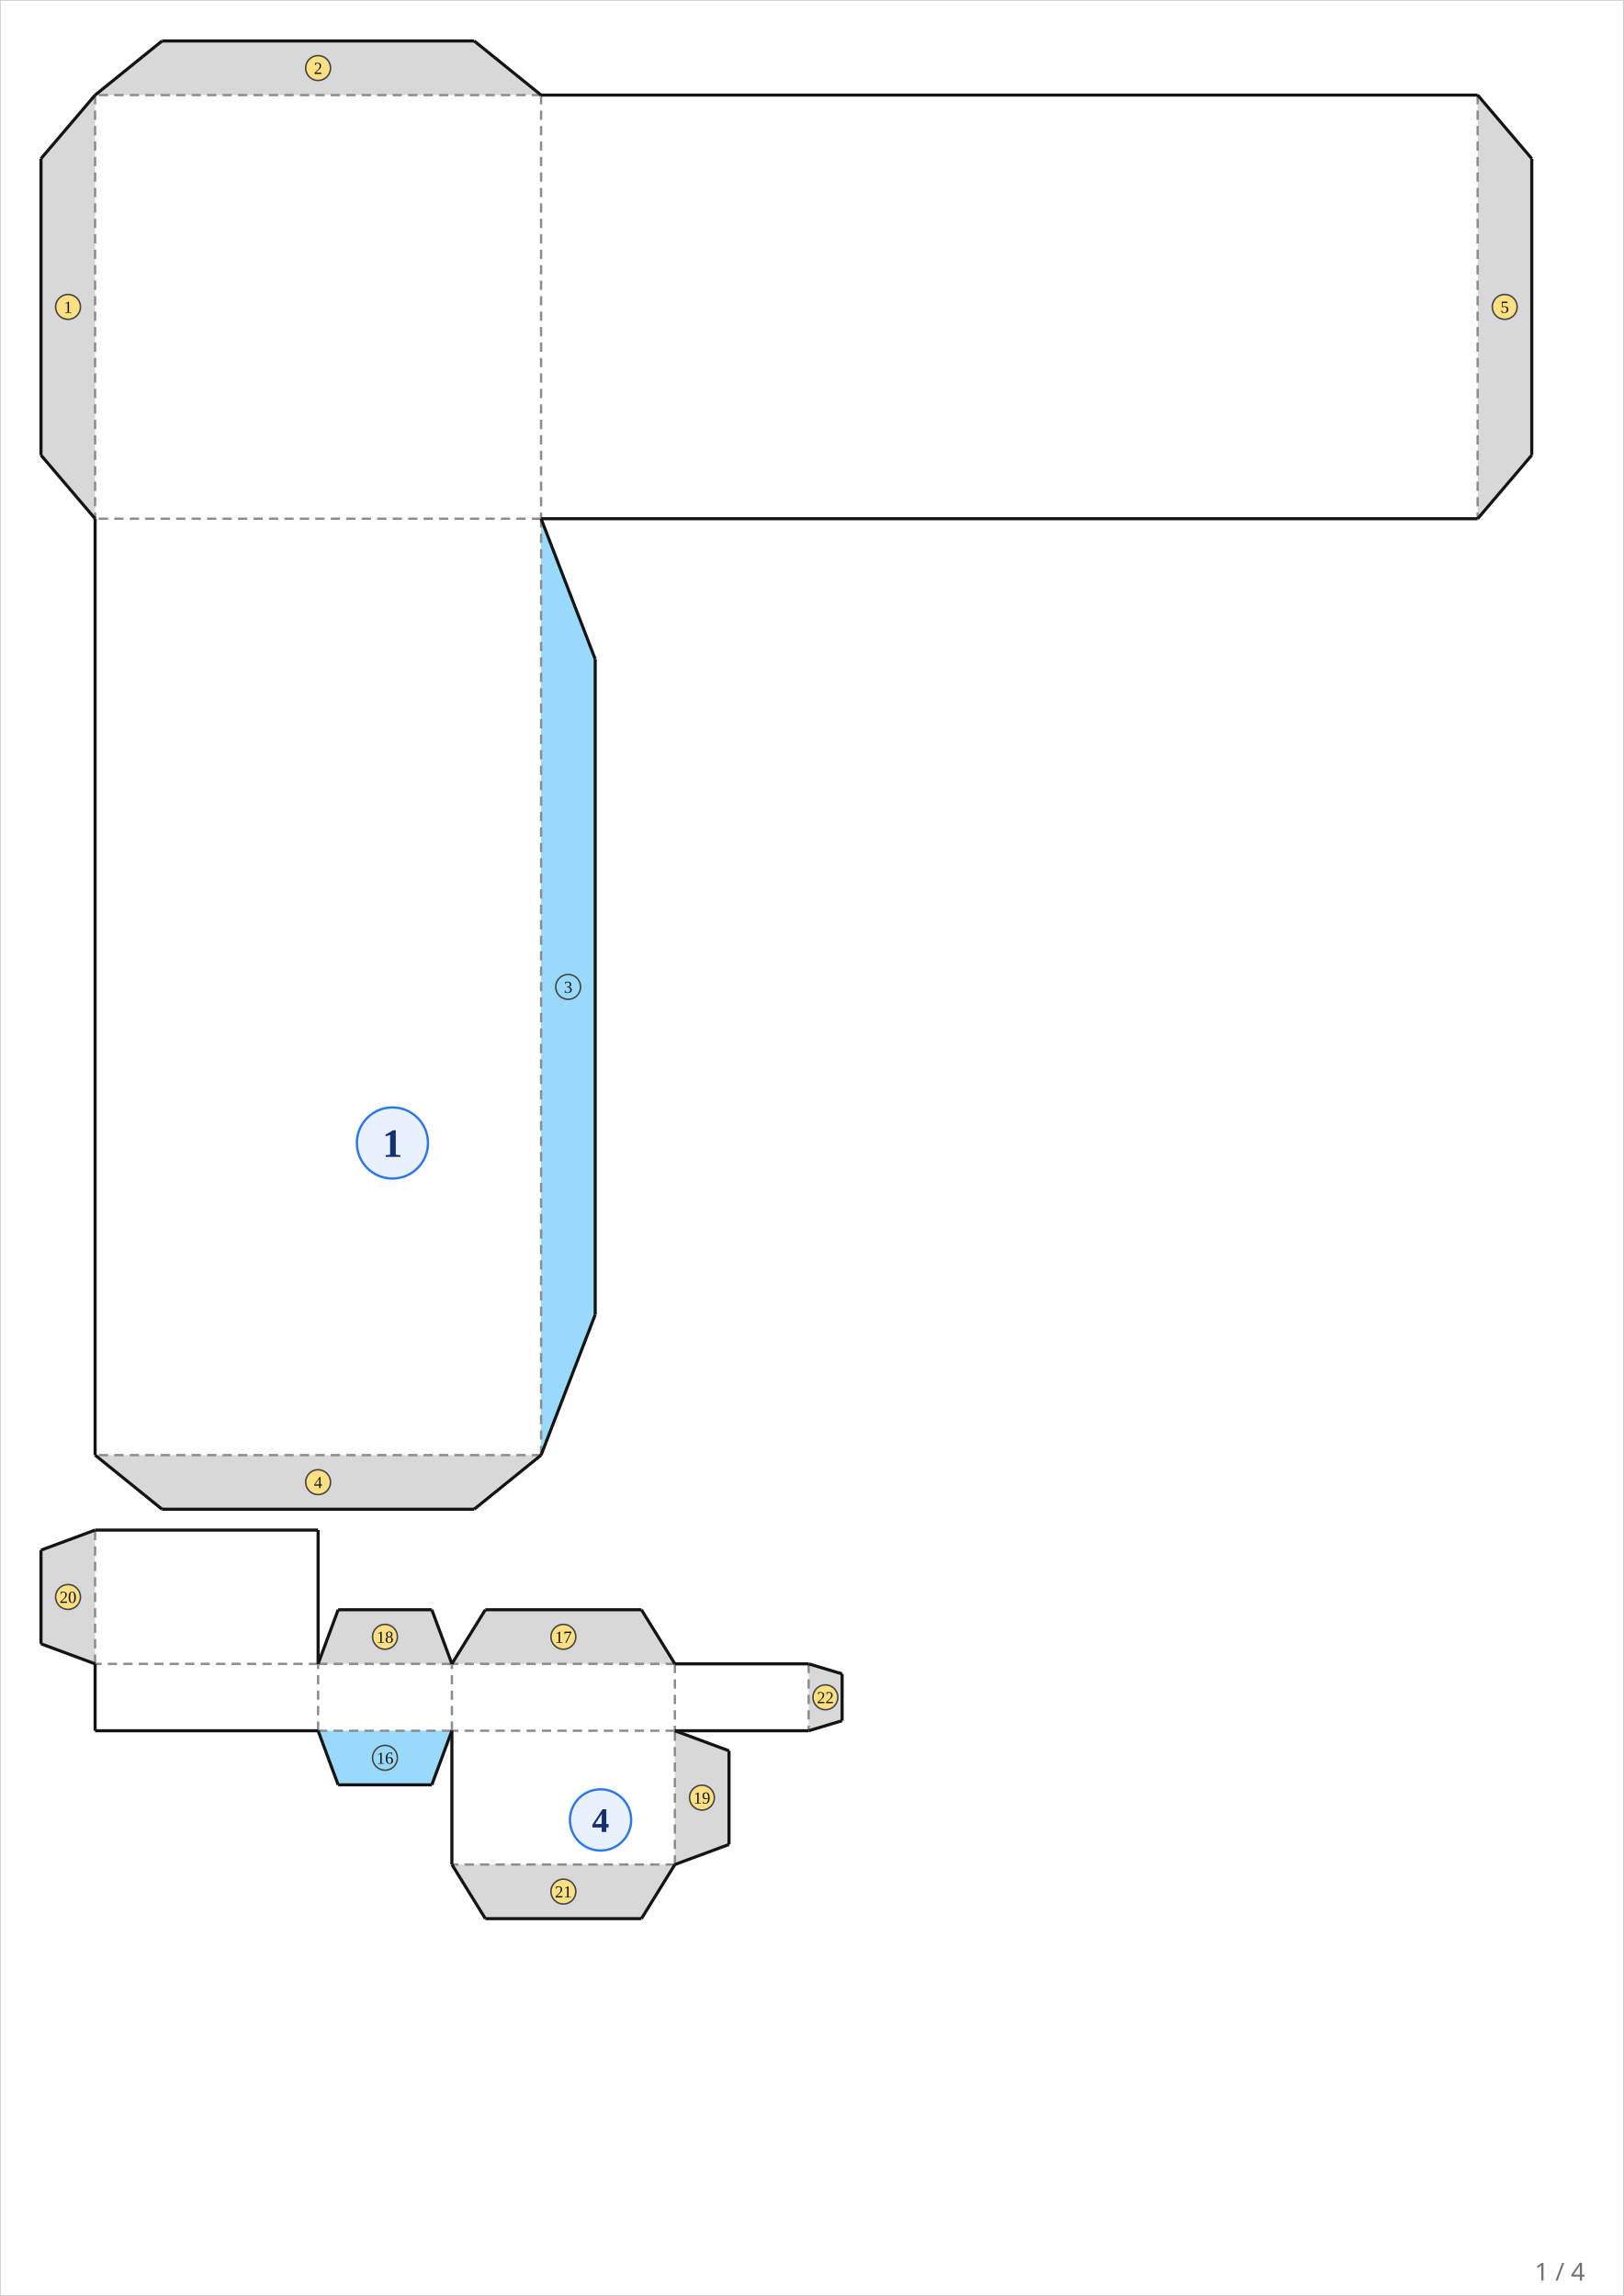
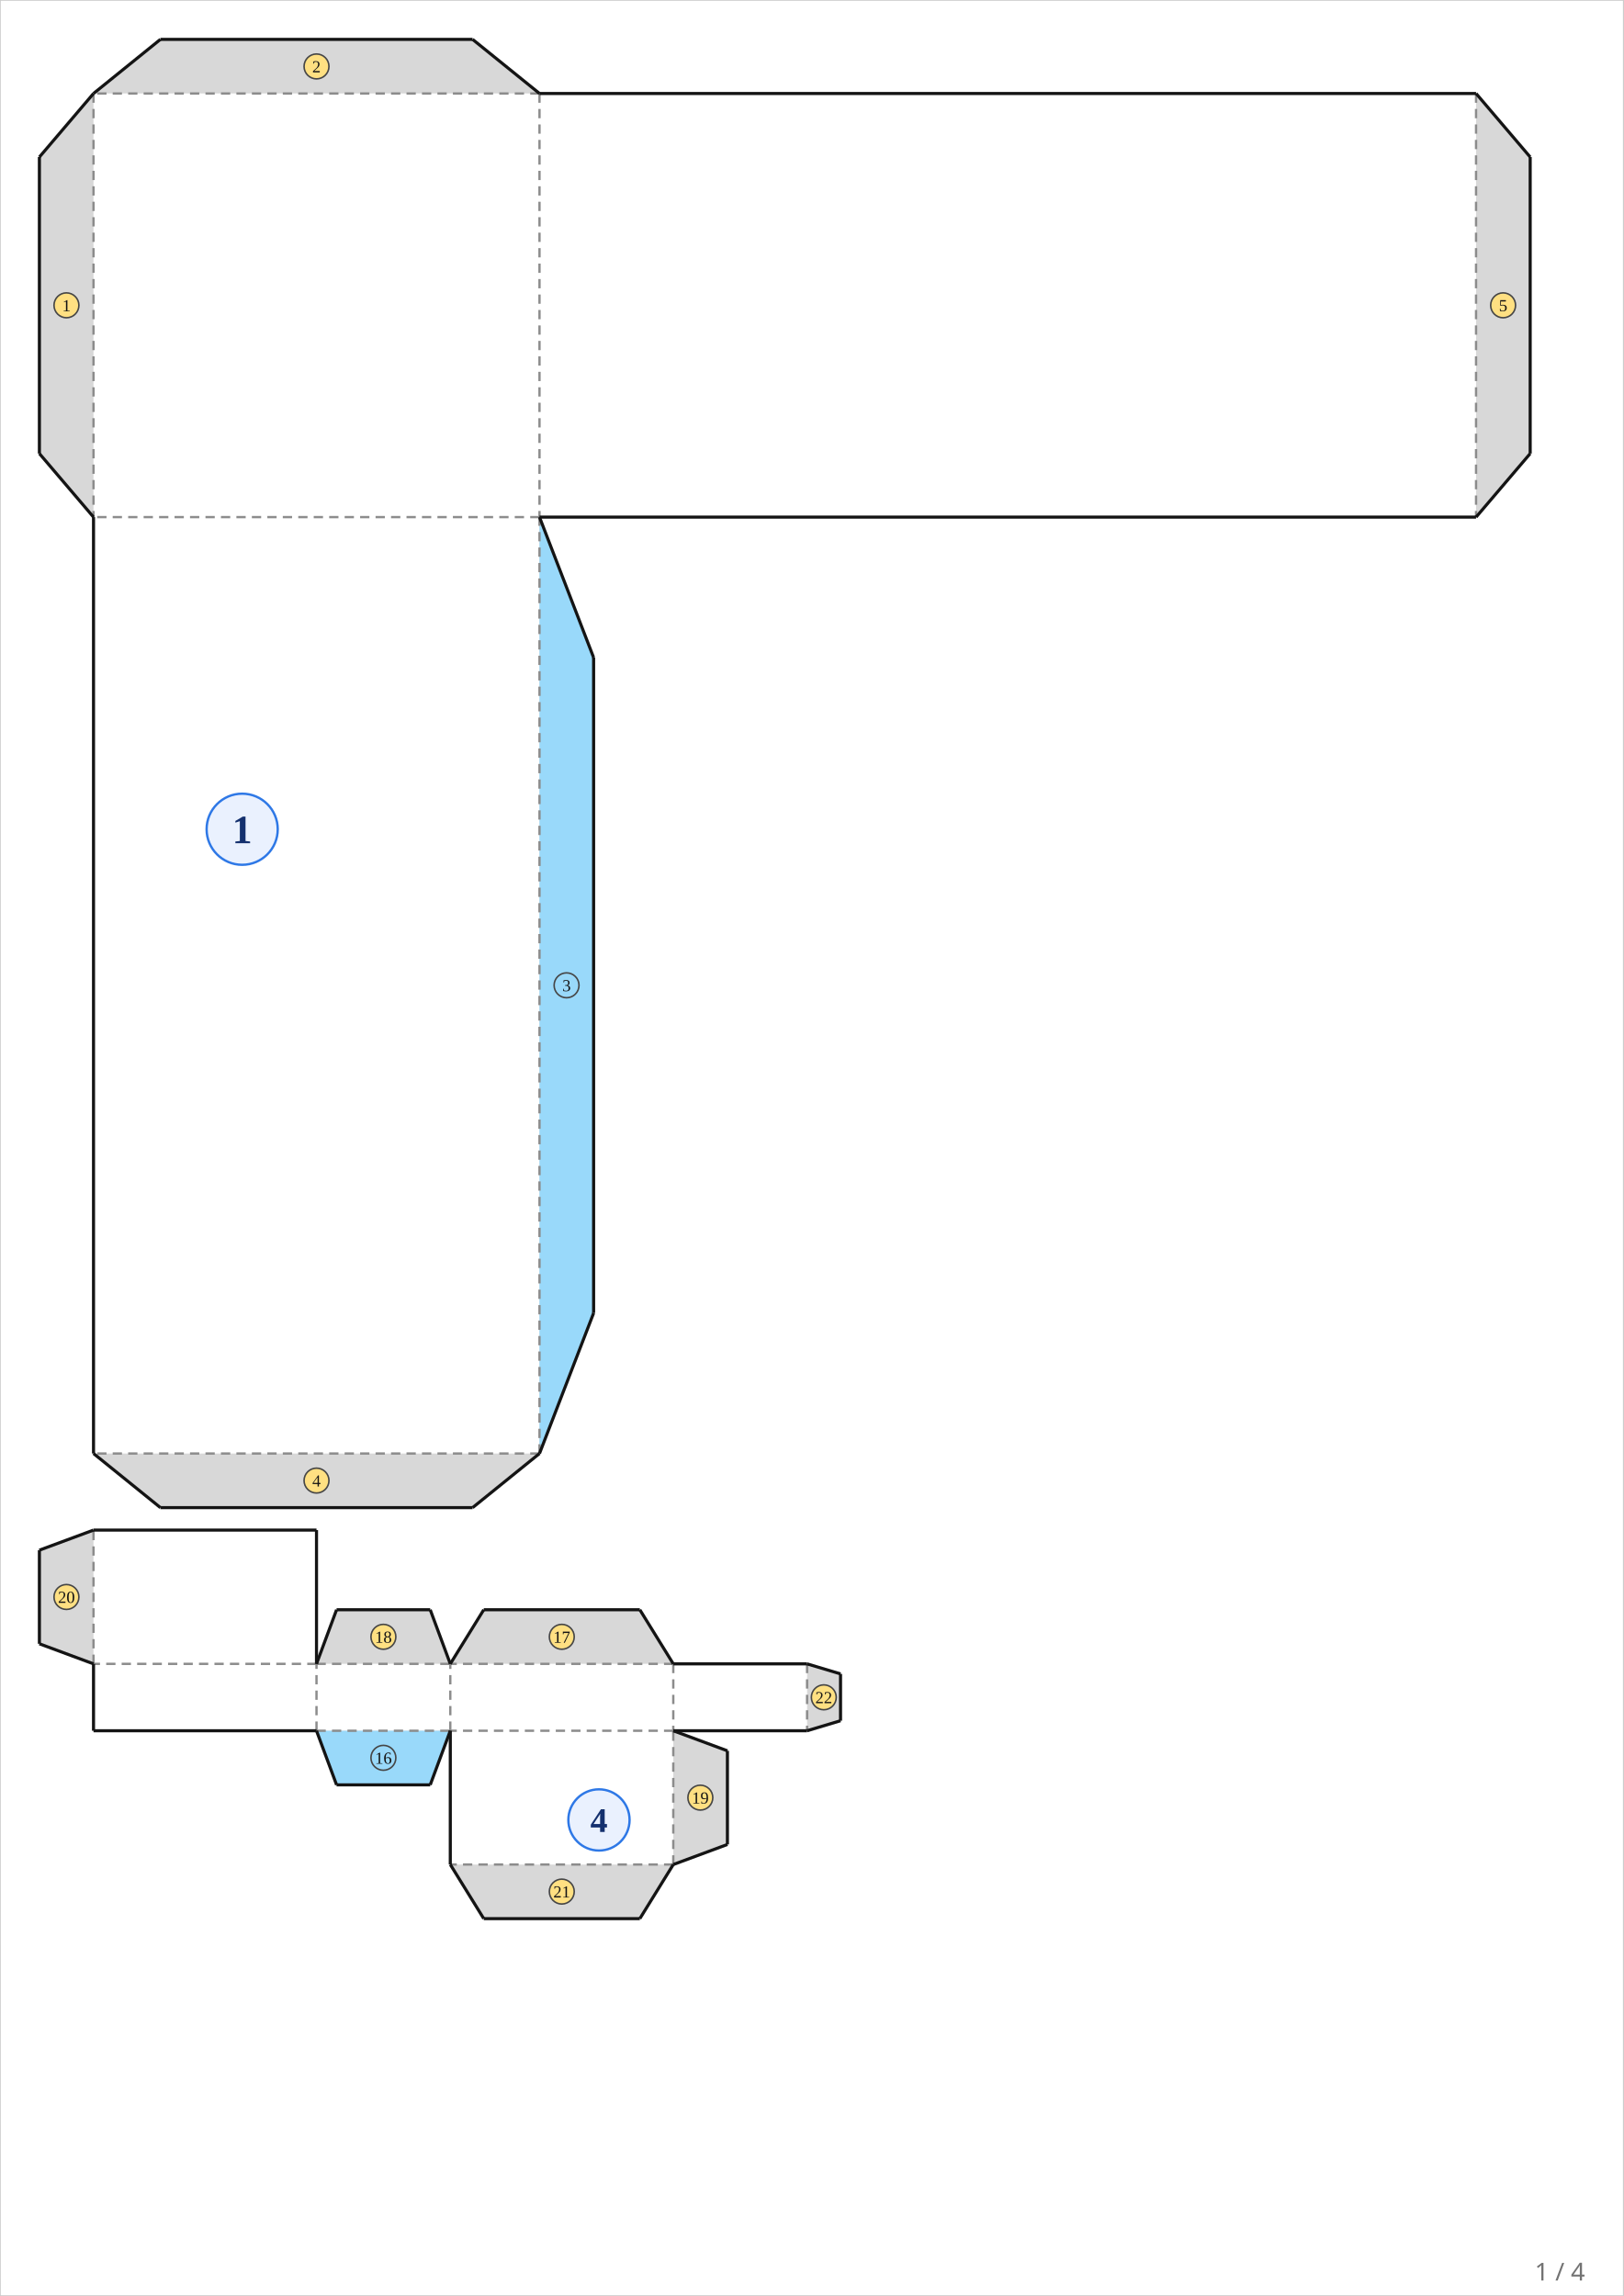
<svg xmlns="http://www.w3.org/2000/svg" width="210.00mm" height="297.00mm" viewBox="0 0 210.00 297.00">
  <rect x="0" y="0" width="210.00" height="297.00" fill="#ffffff" stroke="#cccccc" stroke-width="0.2" />
-   <polygon points="12.3,67.097 5.3,58.877 5.3,20.52 12.3,12.3" fill="rgb(216,216,216)" />
-   <polygon points="12.3,12.3 20.953,5.3 61.329,5.3 69.981,12.3" fill="rgb(216,216,216)" />
-   <polygon points="69.981,67.097 76.981,85.266 76.981,170.057 69.981,188.226" fill="rgb(216,216,216)" />
-   <polygon points="12.3,188.226 20.953,195.226 61.329,195.226 69.981,188.226" fill="rgb(216,216,216)" />
-   <polygon points="191.11,67.097 198.11,58.877 198.11,20.52 191.11,12.3" fill="rgb(216,216,216)" />
-   <polygon points="69.981,67.097 76.981,85.266 76.981,170.057 69.981,188.226" fill="#99d9fa" />
-   <line x1="69.981" y1="67.097" x2="12.3" y2="67.097" stroke="#8c8c8c" stroke-width="0.3" stroke-dasharray="1.2,0.8" />
-   <line x1="69.981" y1="12.3" x2="69.981" y2="67.097" stroke="#8c8c8c" stroke-width="0.3" stroke-dasharray="1.2,0.8" />
-   <line x1="12.3" y1="12.3" x2="12.3" y2="67.097" stroke="#8c8c8c" stroke-width="0.3" stroke-dasharray="1.2,0.8" />
-   <line x1="69.981" y1="12.3" x2="12.3" y2="12.3" stroke="#8c8c8c" stroke-width="0.3" stroke-dasharray="1.2,0.8" />
-   <line x1="69.981" y1="188.226" x2="69.981" y2="67.097" stroke="#8c8c8c" stroke-width="0.3" stroke-dasharray="1.2,0.8" />
-   <line x1="69.981" y1="188.226" x2="12.3" y2="188.226" stroke="#8c8c8c" stroke-width="0.3" stroke-dasharray="1.2,0.8" />
-   <line x1="191.11" y1="12.3" x2="191.11" y2="67.097" stroke="#8c8c8c" stroke-width="0.3" stroke-dasharray="1.2,0.8" />
-   <line x1="12.3" y1="188.226" x2="12.3" y2="67.097" stroke="#141414" stroke-width="0.4" />
-   <line x1="191.11" y1="67.097" x2="69.981" y2="67.097" stroke="#141414" stroke-width="0.4" />
-   <line x1="69.981" y1="12.3" x2="191.11" y2="12.3" stroke="#141414" stroke-width="0.4" />
-   <line x1="12.3" y1="67.097" x2="5.3" y2="58.877" stroke="#141414" stroke-width="0.4" />
-   <line x1="5.3" y1="58.877" x2="5.3" y2="20.52" stroke="#141414" stroke-width="0.4" />
-   <line x1="5.3" y1="20.52" x2="12.3" y2="12.3" stroke="#141414" stroke-width="0.4" />
-   <line x1="12.3" y1="12.3" x2="20.953" y2="5.3" stroke="#141414" stroke-width="0.4" />
-   <line x1="20.953" y1="5.3" x2="61.329" y2="5.3" stroke="#141414" stroke-width="0.4" />
-   <line x1="61.329" y1="5.3" x2="69.981" y2="12.3" stroke="#141414" stroke-width="0.4" />
-   <line x1="69.981" y1="67.097" x2="76.981" y2="85.266" stroke="#141414" stroke-width="0.4" />
-   <line x1="76.981" y1="85.266" x2="76.981" y2="170.057" stroke="#141414" stroke-width="0.4" />
-   <line x1="76.981" y1="170.057" x2="69.981" y2="188.226" stroke="#141414" stroke-width="0.4" />
-   <line x1="12.3" y1="188.226" x2="20.953" y2="195.226" stroke="#141414" stroke-width="0.4" />
-   <line x1="20.953" y1="195.226" x2="61.329" y2="195.226" stroke="#141414" stroke-width="0.4" />
-   <line x1="61.329" y1="195.226" x2="69.981" y2="188.226" stroke="#141414" stroke-width="0.4" />
-   <line x1="191.11" y1="67.097" x2="198.11" y2="58.877" stroke="#141414" stroke-width="0.4" />
-   <line x1="198.11" y1="58.877" x2="198.11" y2="20.52" stroke="#141414" stroke-width="0.4" />
-   <line x1="198.11" y1="20.52" x2="191.11" y2="12.3" stroke="#141414" stroke-width="0.4" />
-   <circle cx="8.8" cy="39.699" r="1.61" fill="#ffe082" stroke="#464646" stroke-width="0.2" />
-   <text x="8.8" y="40.46" font-size="2.19" text-anchor="middle" fill="#141414">1</text>
-   <circle cx="41.141" cy="8.8" r="1.61" fill="#ffe082" stroke="#464646" stroke-width="0.2" />
-   <text x="41.141" y="9.57" font-size="2.19" text-anchor="middle" fill="#141414">2</text>
-   <circle cx="73.481" cy="127.661" r="1.61" fill="#99d9fa" stroke="#464646" stroke-width="0.2" />
-   <text x="73.481" y="128.43" font-size="2.19" text-anchor="middle" fill="#141414">3</text>
-   <circle cx="41.141" cy="191.726" r="1.61" fill="#ffe082" stroke="#464646" stroke-width="0.2" />
-   <text x="41.141" y="192.49" font-size="2.19" text-anchor="middle" fill="#141414">4</text>
-   <circle cx="194.61" cy="39.699" r="1.61" fill="#ffe082" stroke="#464646" stroke-width="0.2" />
-   <text x="194.61" y="40.46" font-size="2.19" text-anchor="middle" fill="#141414">5</text>
-   <circle cx="50.754" cy="147.85" r="4.60" fill="#eaf1fe" stroke="#2e78e6" stroke-width="0.3" />
-   <text x="50.754" y="149.65" font-size="5.20" text-anchor="middle" fill="#14306e" font-weight="bold">1</text>
-   <polygon points="58.445,223.882 55.849,230.881 43.736,230.881 41.141,223.882" fill="rgb(216,216,216)" />
-   <polygon points="58.445,215.23 62.771,208.23 82.959,208.23 87.285,215.23" fill="rgb(216,216,216)" />
-   <polygon points="58.445,215.23 55.849,208.23 43.736,208.23 41.141,215.23" fill="rgb(216,216,216)" />
-   <polygon points="87.285,223.882 94.285,226.477 94.285,238.59 87.285,241.186" fill="rgb(216,216,216)" />
-   <polygon points="12.3,197.925 5.3,200.521 5.3,212.634 12.3,215.23" fill="rgb(216,216,216)" />
-   <polygon points="58.445,241.186 62.771,248.186 82.959,248.186 87.285,241.186" fill="rgb(216,216,216)" />
-   <polygon points="104.589,223.882 108.915,222.584 108.915,216.527 104.589,215.23" fill="rgb(216,216,216)" />
-   <polygon points="58.445,223.882 55.849,230.881 43.736,230.881 41.141,223.882" fill="#99d9fa" />
-   <line x1="58.445" y1="223.882" x2="58.445" y2="215.23" stroke="#8c8c8c" stroke-width="0.3" stroke-dasharray="1.2,0.8" />
-   <line x1="87.285" y1="223.882" x2="58.445" y2="223.882" stroke="#8c8c8c" stroke-width="0.3" stroke-dasharray="1.2,0.8" />
-   <line x1="87.285" y1="215.23" x2="87.285" y2="223.882" stroke="#8c8c8c" stroke-width="0.3" stroke-dasharray="1.2,0.8" />
-   <line x1="41.141" y1="223.882" x2="41.141" y2="215.23" stroke="#8c8c8c" stroke-width="0.3" stroke-dasharray="1.2,0.8" />
-   <line x1="41.141" y1="215.23" x2="12.3" y2="215.23" stroke="#8c8c8c" stroke-width="0.3" stroke-dasharray="1.2,0.8" />
-   <line x1="41.141" y1="223.882" x2="58.445" y2="223.882" stroke="#8c8c8c" stroke-width="0.3" stroke-dasharray="1.2,0.8" />
-   <line x1="87.285" y1="215.23" x2="58.445" y2="215.23" stroke="#8c8c8c" stroke-width="0.3" stroke-dasharray="1.2,0.8" />
-   <line x1="41.141" y1="215.23" x2="58.445" y2="215.23" stroke="#8c8c8c" stroke-width="0.3" stroke-dasharray="1.2,0.8" />
-   <line x1="87.285" y1="241.186" x2="87.285" y2="223.882" stroke="#8c8c8c" stroke-width="0.3" stroke-dasharray="1.2,0.8" />
-   <line x1="12.3" y1="215.23" x2="12.3" y2="197.925" stroke="#8c8c8c" stroke-width="0.3" stroke-dasharray="1.2,0.8" />
-   <line x1="87.285" y1="241.186" x2="58.445" y2="241.186" stroke="#8c8c8c" stroke-width="0.3" stroke-dasharray="1.2,0.8" />
-   <line x1="104.589" y1="215.23" x2="104.589" y2="223.882" stroke="#8c8c8c" stroke-width="0.3" stroke-dasharray="1.2,0.8" />
-   <line x1="58.445" y1="241.186" x2="58.445" y2="223.882" stroke="#141414" stroke-width="0.4" />
-   <line x1="12.3" y1="197.925" x2="41.141" y2="197.925" stroke="#141414" stroke-width="0.4" />
-   <line x1="41.141" y1="197.925" x2="41.141" y2="215.23" stroke="#141414" stroke-width="0.4" />
-   <line x1="104.589" y1="223.882" x2="87.285" y2="223.882" stroke="#141414" stroke-width="0.4" />
-   <line x1="87.285" y1="215.23" x2="104.589" y2="215.23" stroke="#141414" stroke-width="0.4" />
-   <line x1="41.141" y1="223.882" x2="12.3" y2="223.882" stroke="#141414" stroke-width="0.4" />
-   <line x1="12.3" y1="223.882" x2="12.3" y2="215.23" stroke="#141414" stroke-width="0.4" />
-   <line x1="58.445" y1="223.882" x2="55.849" y2="230.881" stroke="#141414" stroke-width="0.4" />
-   <line x1="55.849" y1="230.881" x2="43.736" y2="230.881" stroke="#141414" stroke-width="0.4" />
-   <line x1="43.736" y1="230.881" x2="41.141" y2="223.882" stroke="#141414" stroke-width="0.4" />
-   <line x1="58.445" y1="215.23" x2="62.771" y2="208.23" stroke="#141414" stroke-width="0.4" />
-   <line x1="62.771" y1="208.23" x2="82.959" y2="208.23" stroke="#141414" stroke-width="0.4" />
-   <line x1="82.959" y1="208.23" x2="87.285" y2="215.23" stroke="#141414" stroke-width="0.4" />
-   <line x1="58.445" y1="215.23" x2="55.849" y2="208.23" stroke="#141414" stroke-width="0.4" />
-   <line x1="55.849" y1="208.23" x2="43.736" y2="208.23" stroke="#141414" stroke-width="0.4" />
-   <line x1="43.736" y1="208.23" x2="41.141" y2="215.23" stroke="#141414" stroke-width="0.4" />
-   <line x1="87.285" y1="223.882" x2="94.285" y2="226.477" stroke="#141414" stroke-width="0.4" />
-   <line x1="94.285" y1="226.477" x2="94.285" y2="238.59" stroke="#141414" stroke-width="0.4" />
-   <line x1="94.285" y1="238.59" x2="87.285" y2="241.186" stroke="#141414" stroke-width="0.4" />
-   <line x1="12.3" y1="197.925" x2="5.3" y2="200.521" stroke="#141414" stroke-width="0.4" />
-   <line x1="5.3" y1="200.521" x2="5.3" y2="212.634" stroke="#141414" stroke-width="0.4" />
-   <line x1="5.3" y1="212.634" x2="12.3" y2="215.23" stroke="#141414" stroke-width="0.4" />
-   <line x1="58.445" y1="241.186" x2="62.771" y2="248.186" stroke="#141414" stroke-width="0.4" />
-   <line x1="62.771" y1="248.186" x2="82.959" y2="248.186" stroke="#141414" stroke-width="0.4" />
-   <line x1="82.959" y1="248.186" x2="87.285" y2="241.186" stroke="#141414" stroke-width="0.4" />
-   <line x1="104.589" y1="223.882" x2="108.915" y2="222.584" stroke="#141414" stroke-width="0.4" />
-   <line x1="108.915" y1="222.584" x2="108.915" y2="216.527" stroke="#141414" stroke-width="0.4" />
-   <line x1="108.915" y1="216.527" x2="104.589" y2="215.23" stroke="#141414" stroke-width="0.4" />
-   <circle cx="49.793" cy="227.382" r="1.61" fill="#99d9fa" stroke="#464646" stroke-width="0.2" />
-   <text x="49.793" y="228.15" font-size="2.19" text-anchor="middle" fill="#141414">16</text>
-   <circle cx="72.865" cy="211.73" r="1.61" fill="#ffe082" stroke="#464646" stroke-width="0.2" />
-   <text x="72.865" y="212.50" font-size="2.19" text-anchor="middle" fill="#141414">17</text>
-   <circle cx="49.793" cy="211.73" r="1.61" fill="#ffe082" stroke="#464646" stroke-width="0.2" />
-   <text x="49.793" y="212.50" font-size="2.19" text-anchor="middle" fill="#141414">18</text>
-   <circle cx="90.785" cy="232.534" r="1.61" fill="#ffe082" stroke="#464646" stroke-width="0.2" />
-   <text x="90.785" y="233.30" font-size="2.19" text-anchor="middle" fill="#141414">19</text>
-   <circle cx="8.8" cy="206.577" r="1.61" fill="#ffe082" stroke="#464646" stroke-width="0.2" />
-   <text x="8.8" y="207.34" font-size="2.19" text-anchor="middle" fill="#141414">20</text>
-   <circle cx="72.865" cy="244.686" r="1.61" fill="#ffe082" stroke="#464646" stroke-width="0.2" />
-   <text x="72.865" y="245.45" font-size="2.19" text-anchor="middle" fill="#141414">21</text>
-   <circle cx="106.752" cy="219.556" r="1.61" fill="#ffe082" stroke="#464646" stroke-width="0.2" />
-   <text x="106.752" y="220.32" font-size="2.19" text-anchor="middle" fill="#141414">22</text>
-   <circle cx="77.672" cy="235.418" r="3.96" fill="#eaf1fe" stroke="#2e78e6" stroke-width="0.3" />
-   <text x="77.672" y="236.97" font-size="4.47" text-anchor="middle" fill="#14306e" font-weight="bold">4</text>
+   <polygon points="12.094,66.891 5.095,58.672 5.095,20.314 12.094,12.094" fill="rgb(216,216,216)" />
+   <polygon points="12.094,12.094 20.747,5.095 61.123,5.095 69.775,12.094" fill="rgb(216,216,216)" />
+   <polygon points="69.775,66.891 76.775,85.06 76.775,169.851 69.775,188.02" fill="rgb(216,216,216)" />
+   <polygon points="12.094,188.02 20.747,195.02 61.123,195.02 69.775,188.02" fill="rgb(216,216,216)" />
+   <polygon points="190.904,66.891 197.904,58.672 197.904,20.314 190.904,12.094" fill="rgb(216,216,216)" />
+   <polygon points="69.775,66.891 76.775,85.06 76.775,169.851 69.775,188.02" fill="#99d9fa" />
+   <line x1="69.775" y1="66.891" x2="12.095" y2="66.891" stroke="#8c8c8c" stroke-width="0.3" stroke-dasharray="1.2,0.8" />
+   <line x1="69.775" y1="12.095" x2="69.775" y2="66.891" stroke="#8c8c8c" stroke-width="0.3" stroke-dasharray="1.2,0.8" />
+   <line x1="12.094" y1="12.094" x2="12.094" y2="66.891" stroke="#8c8c8c" stroke-width="0.3" stroke-dasharray="1.2,0.8" />
+   <line x1="69.775" y1="12.094" x2="12.094" y2="12.094" stroke="#8c8c8c" stroke-width="0.3" stroke-dasharray="1.2,0.8" />
+   <line x1="69.775" y1="188.02" x2="69.775" y2="66.891" stroke="#8c8c8c" stroke-width="0.3" stroke-dasharray="1.2,0.8" />
+   <line x1="69.775" y1="188.02" x2="12.094" y2="188.02" stroke="#8c8c8c" stroke-width="0.3" stroke-dasharray="1.2,0.8" />
+   <line x1="190.904" y1="12.094" x2="190.904" y2="66.891" stroke="#8c8c8c" stroke-width="0.3" stroke-dasharray="1.2,0.8" />
+   <line x1="12.095" y1="188.02" x2="12.095" y2="66.891" stroke="#141414" stroke-width="0.4" />
+   <line x1="190.904" y1="66.891" x2="69.775" y2="66.891" stroke="#141414" stroke-width="0.4" />
+   <line x1="69.775" y1="12.095" x2="190.904" y2="12.095" stroke="#141414" stroke-width="0.4" />
+   <line x1="12.094" y1="66.891" x2="5.095" y2="58.672" stroke="#141414" stroke-width="0.4" />
+   <line x1="5.095" y1="58.672" x2="5.095" y2="20.314" stroke="#141414" stroke-width="0.4" />
+   <line x1="5.095" y1="20.314" x2="12.094" y2="12.094" stroke="#141414" stroke-width="0.4" />
+   <line x1="12.094" y1="12.094" x2="20.747" y2="5.095" stroke="#141414" stroke-width="0.4" />
+   <line x1="20.747" y1="5.095" x2="61.123" y2="5.095" stroke="#141414" stroke-width="0.4" />
+   <line x1="61.123" y1="5.095" x2="69.775" y2="12.094" stroke="#141414" stroke-width="0.4" />
+   <line x1="69.775" y1="66.891" x2="76.775" y2="85.06" stroke="#141414" stroke-width="0.4" />
+   <line x1="76.775" y1="85.06" x2="76.775" y2="169.851" stroke="#141414" stroke-width="0.4" />
+   <line x1="76.775" y1="169.851" x2="69.775" y2="188.02" stroke="#141414" stroke-width="0.4" />
+   <line x1="12.094" y1="188.02" x2="20.747" y2="195.02" stroke="#141414" stroke-width="0.4" />
+   <line x1="20.747" y1="195.02" x2="61.123" y2="195.02" stroke="#141414" stroke-width="0.4" />
+   <line x1="61.123" y1="195.02" x2="69.775" y2="188.02" stroke="#141414" stroke-width="0.4" />
+   <line x1="190.904" y1="66.891" x2="197.904" y2="58.672" stroke="#141414" stroke-width="0.4" />
+   <line x1="197.904" y1="58.672" x2="197.904" y2="20.314" stroke="#141414" stroke-width="0.4" />
+   <line x1="197.904" y1="20.314" x2="190.904" y2="12.094" stroke="#141414" stroke-width="0.4" />
+   <circle cx="8.594" cy="39.493" r="1.61" fill="#ffe082" stroke="#464646" stroke-width="0.2" />
+   <text x="8.594" y="40.26" font-size="2.19" text-anchor="middle" fill="#141414">1</text>
+   <circle cx="40.935" cy="8.594" r="1.61" fill="#ffe082" stroke="#464646" stroke-width="0.2" />
+   <text x="40.935" y="9.36" font-size="2.19" text-anchor="middle" fill="#141414">2</text>
+   <circle cx="73.275" cy="127.455" r="1.61" fill="#99d9fa" stroke="#464646" stroke-width="0.2" />
+   <text x="73.275" y="128.22" font-size="2.19" text-anchor="middle" fill="#141414">3</text>
+   <circle cx="40.935" cy="191.52" r="1.61" fill="#ffe082" stroke="#464646" stroke-width="0.2" />
+   <text x="40.935" y="192.29" font-size="2.19" text-anchor="middle" fill="#141414">4</text>
+   <circle cx="194.404" cy="39.493" r="1.61" fill="#ffe082" stroke="#464646" stroke-width="0.2" />
+   <text x="194.404" y="40.26" font-size="2.19" text-anchor="middle" fill="#141414">5</text>
+   <circle cx="31.321" cy="107.267" r="4.60" fill="#eaf1fe" stroke="#2e78e6" stroke-width="0.3" />
+   <text x="31.321" y="109.07" font-size="5.20" text-anchor="middle" fill="#14306e" font-weight="bold">1</text>
+   <polygon points="58.239,223.882 55.643,230.882 43.53,230.882 40.935,223.882" fill="rgb(216,216,216)" />
+   <polygon points="58.239,215.23 62.565,208.23 82.753,208.23 87.079,215.23" fill="rgb(216,216,216)" />
+   <polygon points="58.239,215.23 55.643,208.23 43.53,208.23 40.935,215.23" fill="rgb(216,216,216)" />
+   <polygon points="87.079,223.882 94.079,226.477 94.079,238.59 87.079,241.186" fill="rgb(216,216,216)" />
+   <polygon points="12.094,197.925 5.095,200.521 5.095,212.634 12.094,215.23" fill="rgb(216,216,216)" />
+   <polygon points="58.239,241.186 62.565,248.186 82.753,248.186 87.079,241.186" fill="rgb(216,216,216)" />
+   <polygon points="104.383,223.882 108.709,222.584 108.709,216.527 104.383,215.23" fill="rgb(216,216,216)" />
+   <polygon points="58.239,223.882 55.643,230.882 43.53,230.882 40.935,223.882" fill="#99d9fa" />
+   <line x1="58.239" y1="223.882" x2="58.239" y2="215.23" stroke="#8c8c8c" stroke-width="0.3" stroke-dasharray="1.2,0.8" />
+   <line x1="87.079" y1="223.882" x2="58.239" y2="223.882" stroke="#8c8c8c" stroke-width="0.3" stroke-dasharray="1.2,0.8" />
+   <line x1="87.079" y1="215.23" x2="87.079" y2="223.882" stroke="#8c8c8c" stroke-width="0.3" stroke-dasharray="1.2,0.8" />
+   <line x1="40.935" y1="223.882" x2="40.935" y2="215.23" stroke="#8c8c8c" stroke-width="0.3" stroke-dasharray="1.2,0.8" />
+   <line x1="40.935" y1="215.23" x2="12.095" y2="215.23" stroke="#8c8c8c" stroke-width="0.3" stroke-dasharray="1.2,0.8" />
+   <line x1="40.935" y1="223.882" x2="58.239" y2="223.882" stroke="#8c8c8c" stroke-width="0.3" stroke-dasharray="1.2,0.8" />
+   <line x1="87.079" y1="215.23" x2="58.239" y2="215.23" stroke="#8c8c8c" stroke-width="0.3" stroke-dasharray="1.2,0.8" />
+   <line x1="40.935" y1="215.23" x2="58.239" y2="215.23" stroke="#8c8c8c" stroke-width="0.3" stroke-dasharray="1.2,0.8" />
+   <line x1="87.079" y1="241.186" x2="87.079" y2="223.882" stroke="#8c8c8c" stroke-width="0.3" stroke-dasharray="1.2,0.8" />
+   <line x1="12.094" y1="215.23" x2="12.094" y2="197.925" stroke="#8c8c8c" stroke-width="0.3" stroke-dasharray="1.2,0.8" />
+   <line x1="87.079" y1="241.186" x2="58.239" y2="241.186" stroke="#8c8c8c" stroke-width="0.3" stroke-dasharray="1.2,0.8" />
+   <line x1="104.383" y1="215.23" x2="104.383" y2="223.882" stroke="#8c8c8c" stroke-width="0.3" stroke-dasharray="1.2,0.8" />
+   <line x1="58.239" y1="241.186" x2="58.239" y2="223.882" stroke="#141414" stroke-width="0.4" />
+   <line x1="12.095" y1="197.925" x2="40.935" y2="197.925" stroke="#141414" stroke-width="0.4" />
+   <line x1="40.935" y1="197.925" x2="40.935" y2="215.23" stroke="#141414" stroke-width="0.4" />
+   <line x1="104.383" y1="223.882" x2="87.079" y2="223.882" stroke="#141414" stroke-width="0.4" />
+   <line x1="87.079" y1="215.23" x2="104.383" y2="215.23" stroke="#141414" stroke-width="0.4" />
+   <line x1="40.935" y1="223.882" x2="12.095" y2="223.882" stroke="#141414" stroke-width="0.4" />
+   <line x1="12.095" y1="223.882" x2="12.095" y2="215.23" stroke="#141414" stroke-width="0.4" />
+   <line x1="58.239" y1="223.882" x2="55.643" y2="230.882" stroke="#141414" stroke-width="0.4" />
+   <line x1="55.643" y1="230.882" x2="43.53" y2="230.882" stroke="#141414" stroke-width="0.4" />
+   <line x1="43.53" y1="230.882" x2="40.935" y2="223.882" stroke="#141414" stroke-width="0.4" />
+   <line x1="58.239" y1="215.23" x2="62.565" y2="208.23" stroke="#141414" stroke-width="0.4" />
+   <line x1="62.565" y1="208.23" x2="82.753" y2="208.23" stroke="#141414" stroke-width="0.4" />
+   <line x1="82.753" y1="208.23" x2="87.079" y2="215.23" stroke="#141414" stroke-width="0.4" />
+   <line x1="58.239" y1="215.23" x2="55.643" y2="208.23" stroke="#141414" stroke-width="0.4" />
+   <line x1="55.643" y1="208.23" x2="43.53" y2="208.23" stroke="#141414" stroke-width="0.4" />
+   <line x1="43.53" y1="208.23" x2="40.935" y2="215.23" stroke="#141414" stroke-width="0.4" />
+   <line x1="87.079" y1="223.882" x2="94.079" y2="226.477" stroke="#141414" stroke-width="0.4" />
+   <line x1="94.079" y1="226.477" x2="94.079" y2="238.59" stroke="#141414" stroke-width="0.4" />
+   <line x1="94.079" y1="238.59" x2="87.079" y2="241.186" stroke="#141414" stroke-width="0.4" />
+   <line x1="12.094" y1="197.925" x2="5.095" y2="200.521" stroke="#141414" stroke-width="0.4" />
+   <line x1="5.095" y1="200.521" x2="5.095" y2="212.634" stroke="#141414" stroke-width="0.4" />
+   <line x1="5.095" y1="212.634" x2="12.094" y2="215.23" stroke="#141414" stroke-width="0.4" />
+   <line x1="58.239" y1="241.186" x2="62.565" y2="248.186" stroke="#141414" stroke-width="0.4" />
+   <line x1="62.565" y1="248.186" x2="82.753" y2="248.186" stroke="#141414" stroke-width="0.4" />
+   <line x1="82.753" y1="248.186" x2="87.079" y2="241.186" stroke="#141414" stroke-width="0.4" />
+   <line x1="104.383" y1="223.882" x2="108.709" y2="222.584" stroke="#141414" stroke-width="0.4" />
+   <line x1="108.709" y1="222.584" x2="108.709" y2="216.527" stroke="#141414" stroke-width="0.4" />
+   <line x1="108.709" y1="216.527" x2="104.383" y2="215.23" stroke="#141414" stroke-width="0.4" />
+   <circle cx="49.587" cy="227.382" r="1.61" fill="#99d9fa" stroke="#464646" stroke-width="0.2" />
+   <text x="49.587" y="228.15" font-size="2.19" text-anchor="middle" fill="#141414">16</text>
+   <circle cx="72.659" cy="211.73" r="1.61" fill="#ffe082" stroke="#464646" stroke-width="0.2" />
+   <text x="72.659" y="212.50" font-size="2.19" text-anchor="middle" fill="#141414">17</text>
+   <circle cx="49.587" cy="211.73" r="1.61" fill="#ffe082" stroke="#464646" stroke-width="0.2" />
+   <text x="49.587" y="212.50" font-size="2.19" text-anchor="middle" fill="#141414">18</text>
+   <circle cx="90.579" cy="232.534" r="1.61" fill="#ffe082" stroke="#464646" stroke-width="0.2" />
+   <text x="90.579" y="233.30" font-size="2.19" text-anchor="middle" fill="#141414">19</text>
+   <circle cx="8.594" cy="206.578" r="1.61" fill="#ffe082" stroke="#464646" stroke-width="0.2" />
+   <text x="8.594" y="207.34" font-size="2.19" text-anchor="middle" fill="#141414">20</text>
+   <circle cx="72.659" cy="244.686" r="1.61" fill="#ffe082" stroke="#464646" stroke-width="0.2" />
+   <text x="72.659" y="245.45" font-size="2.19" text-anchor="middle" fill="#141414">21</text>
+   <circle cx="106.546" cy="219.556" r="1.61" fill="#ffe082" stroke="#464646" stroke-width="0.2" />
+   <text x="106.546" y="220.32" font-size="2.19" text-anchor="middle" fill="#141414">22</text>
+   <circle cx="77.466" cy="235.418" r="3.96" fill="#eaf1fe" stroke="#2e78e6" stroke-width="0.3" />
+   <text x="77.466" y="236.97" font-size="4.47" text-anchor="middle" fill="#14306e" font-weight="bold">4</text>
  <text x="205.0" y="295.0" font-size="3.2" text-anchor="end" fill="#737373" font-family="sans-serif">1 / 4</text>
</svg>
